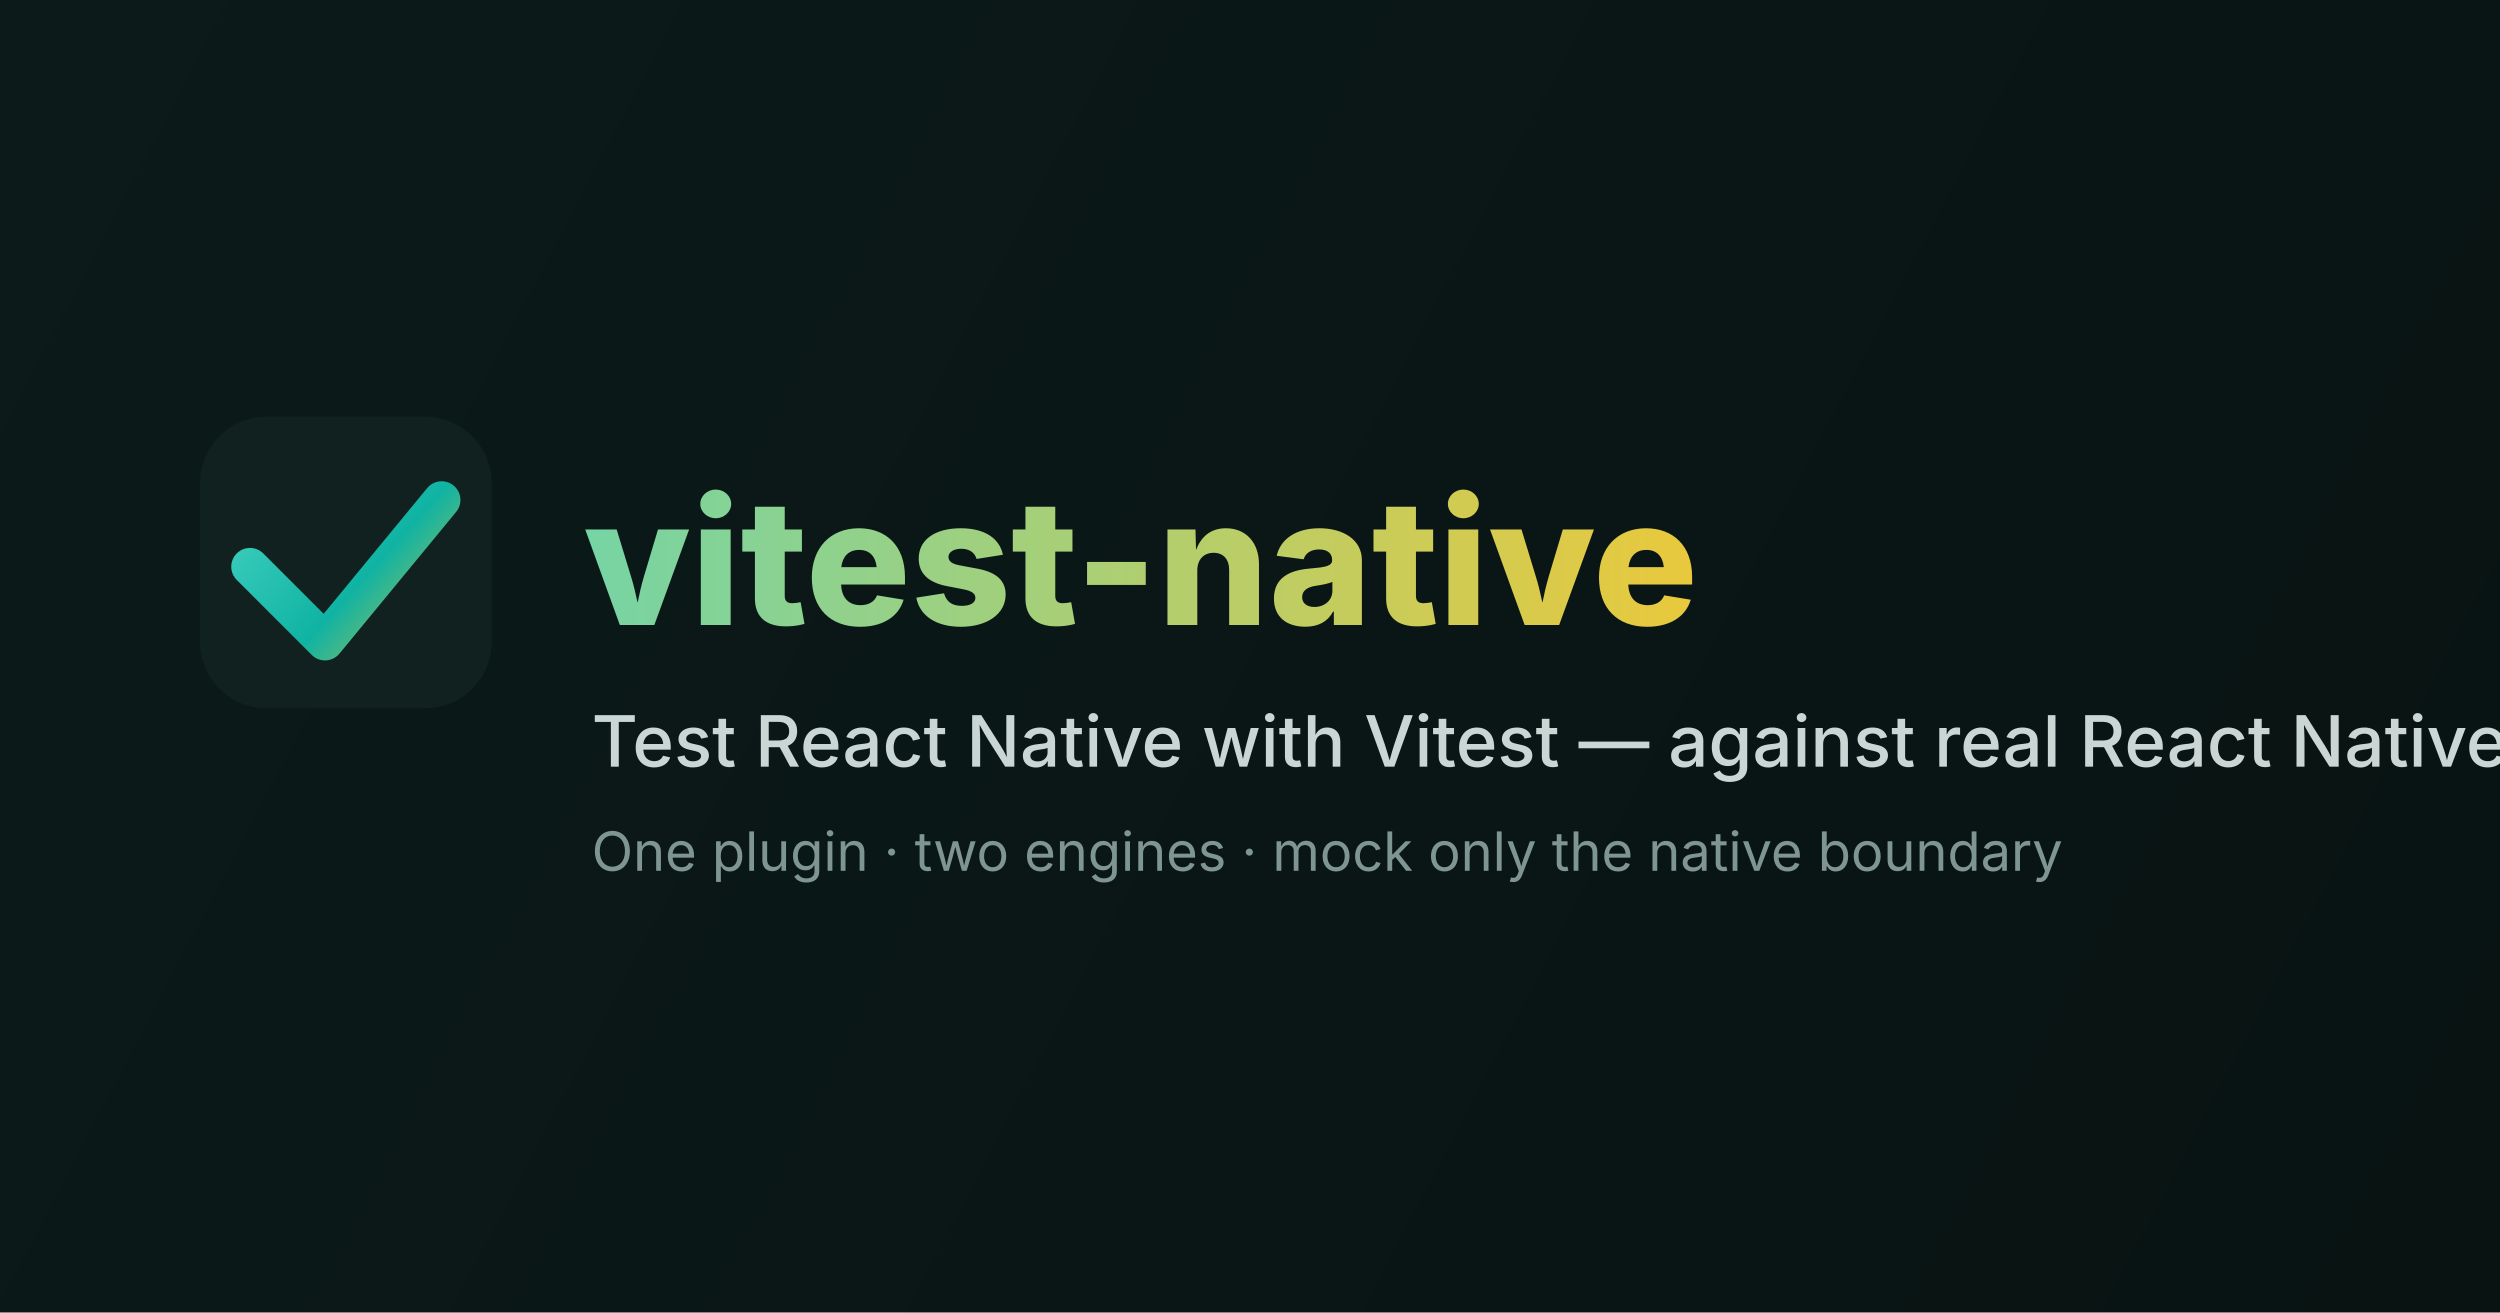
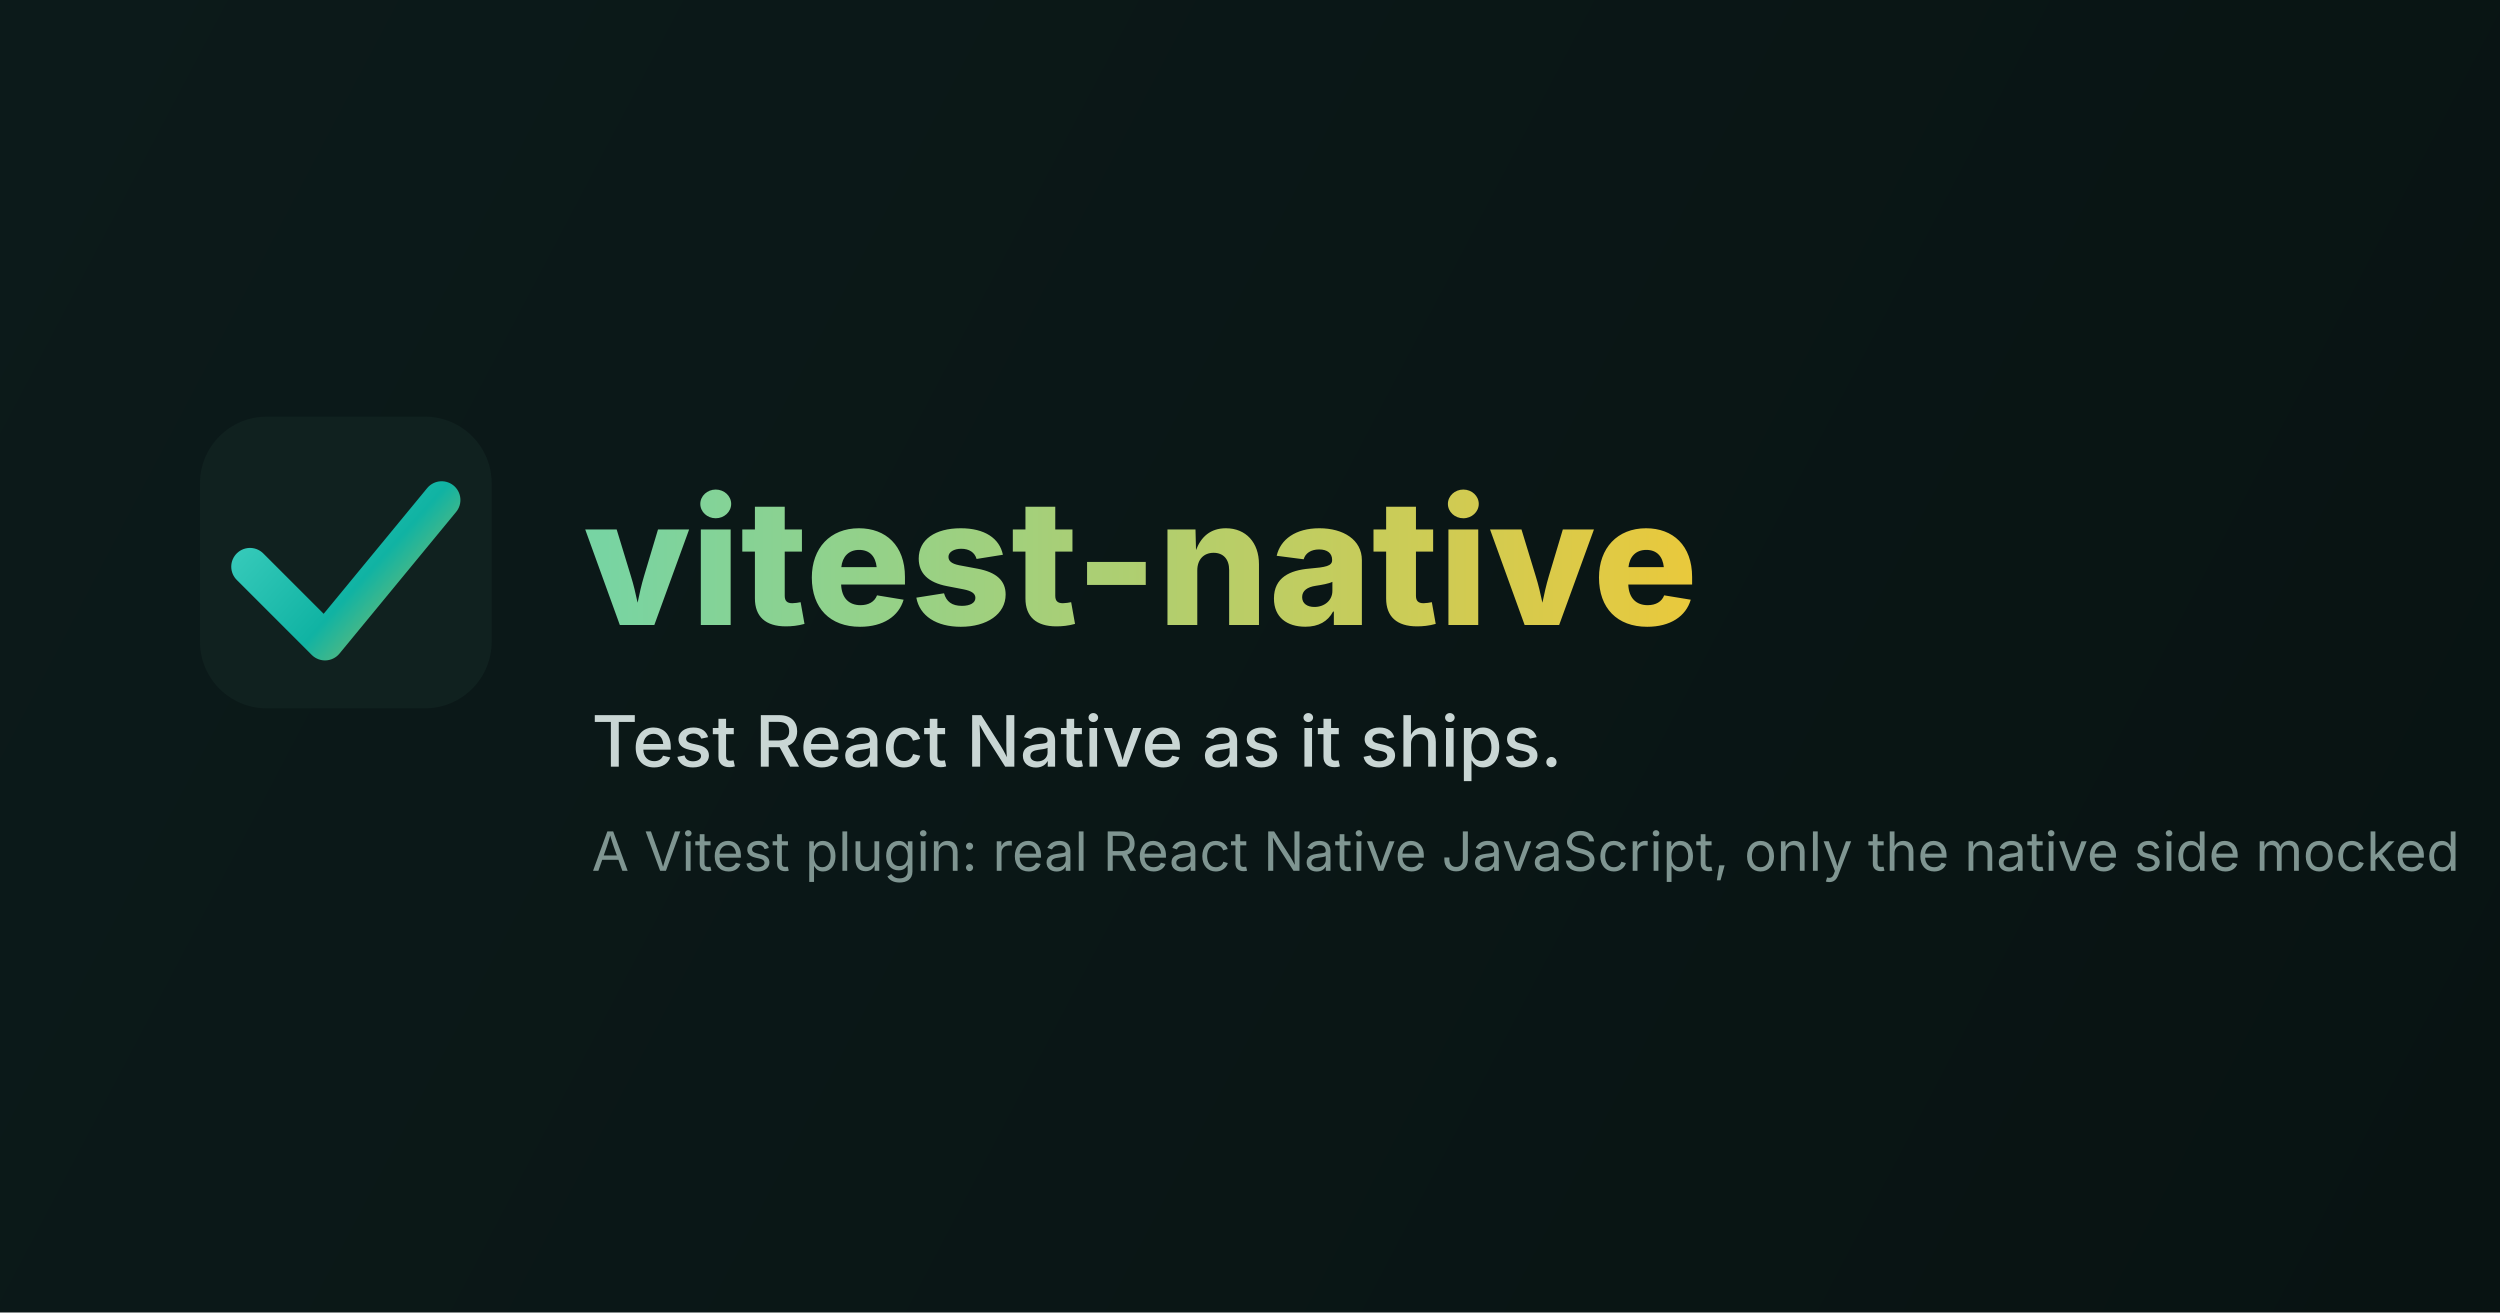
<svg xmlns="http://www.w3.org/2000/svg" width="1200" height="630" viewBox="0 0 1200 630" fill="none">
  <defs>
    <linearGradient id="bg" x1="0" y1="0" x2="1200" y2="630" gradientUnits="userSpaceOnUse">
      <stop stop-color="#0c1a1a" />
      <stop offset="1" stop-color="#081312" />
    </linearGradient>
    <linearGradient id="g" x1="96" y1="232" x2="216" y2="340" gradientUnits="userSpaceOnUse">
      <stop stop-color="#4ed8c8" />
      <stop offset="0.55" stop-color="#10b3a3" />
      <stop offset="1" stop-color="#fcc72b" />
    </linearGradient>
    <linearGradient id="title" x1="96" y1="0" x2="900" y2="0" gradientUnits="userSpaceOnUse">
      <stop stop-color="#4ed8c8" />
      <stop offset="1" stop-color="#fcc72b" />
    </linearGradient>
  </defs>
  <rect width="1200" height="630" fill="url(#bg)" />
  <rect x="96" y="200" width="140" height="140" rx="32" fill="#10211f" />
  <path d="M120 272 L156 308 L212 240" fill="none" stroke="url(#g)" stroke-width="18" stroke-linecap="round" stroke-linejoin="round" />
  <text x="280" y="300" font-family="Inter, system-ui, sans-serif" font-size="84" font-weight="800" fill="url(#title)">vitest-native</text>
-   <text x="284" y="368" font-family="Inter, system-ui, sans-serif" font-size="34" font-weight="500" fill="#c9d6d4">Test React Native with Vitest — against real React Native.</text>
-   <text x="284" y="418" font-family="Inter, system-ui, sans-serif" font-size="26" font-weight="400" fill="#7f9591">One plugin · two engines · mock only the native boundary</text>
+   <text x="284" y="368" font-family="Inter, system-ui, sans-serif" font-size="34" font-weight="500" fill="#c9d6d4">Test React Native as it ships.</text>
+   <text x="284" y="418" font-family="Inter, system-ui, sans-serif" font-size="26" font-weight="400" fill="#7f9591">A Vitest plugin: real React Native JavaScript, only the native side mocked</text>
</svg>
